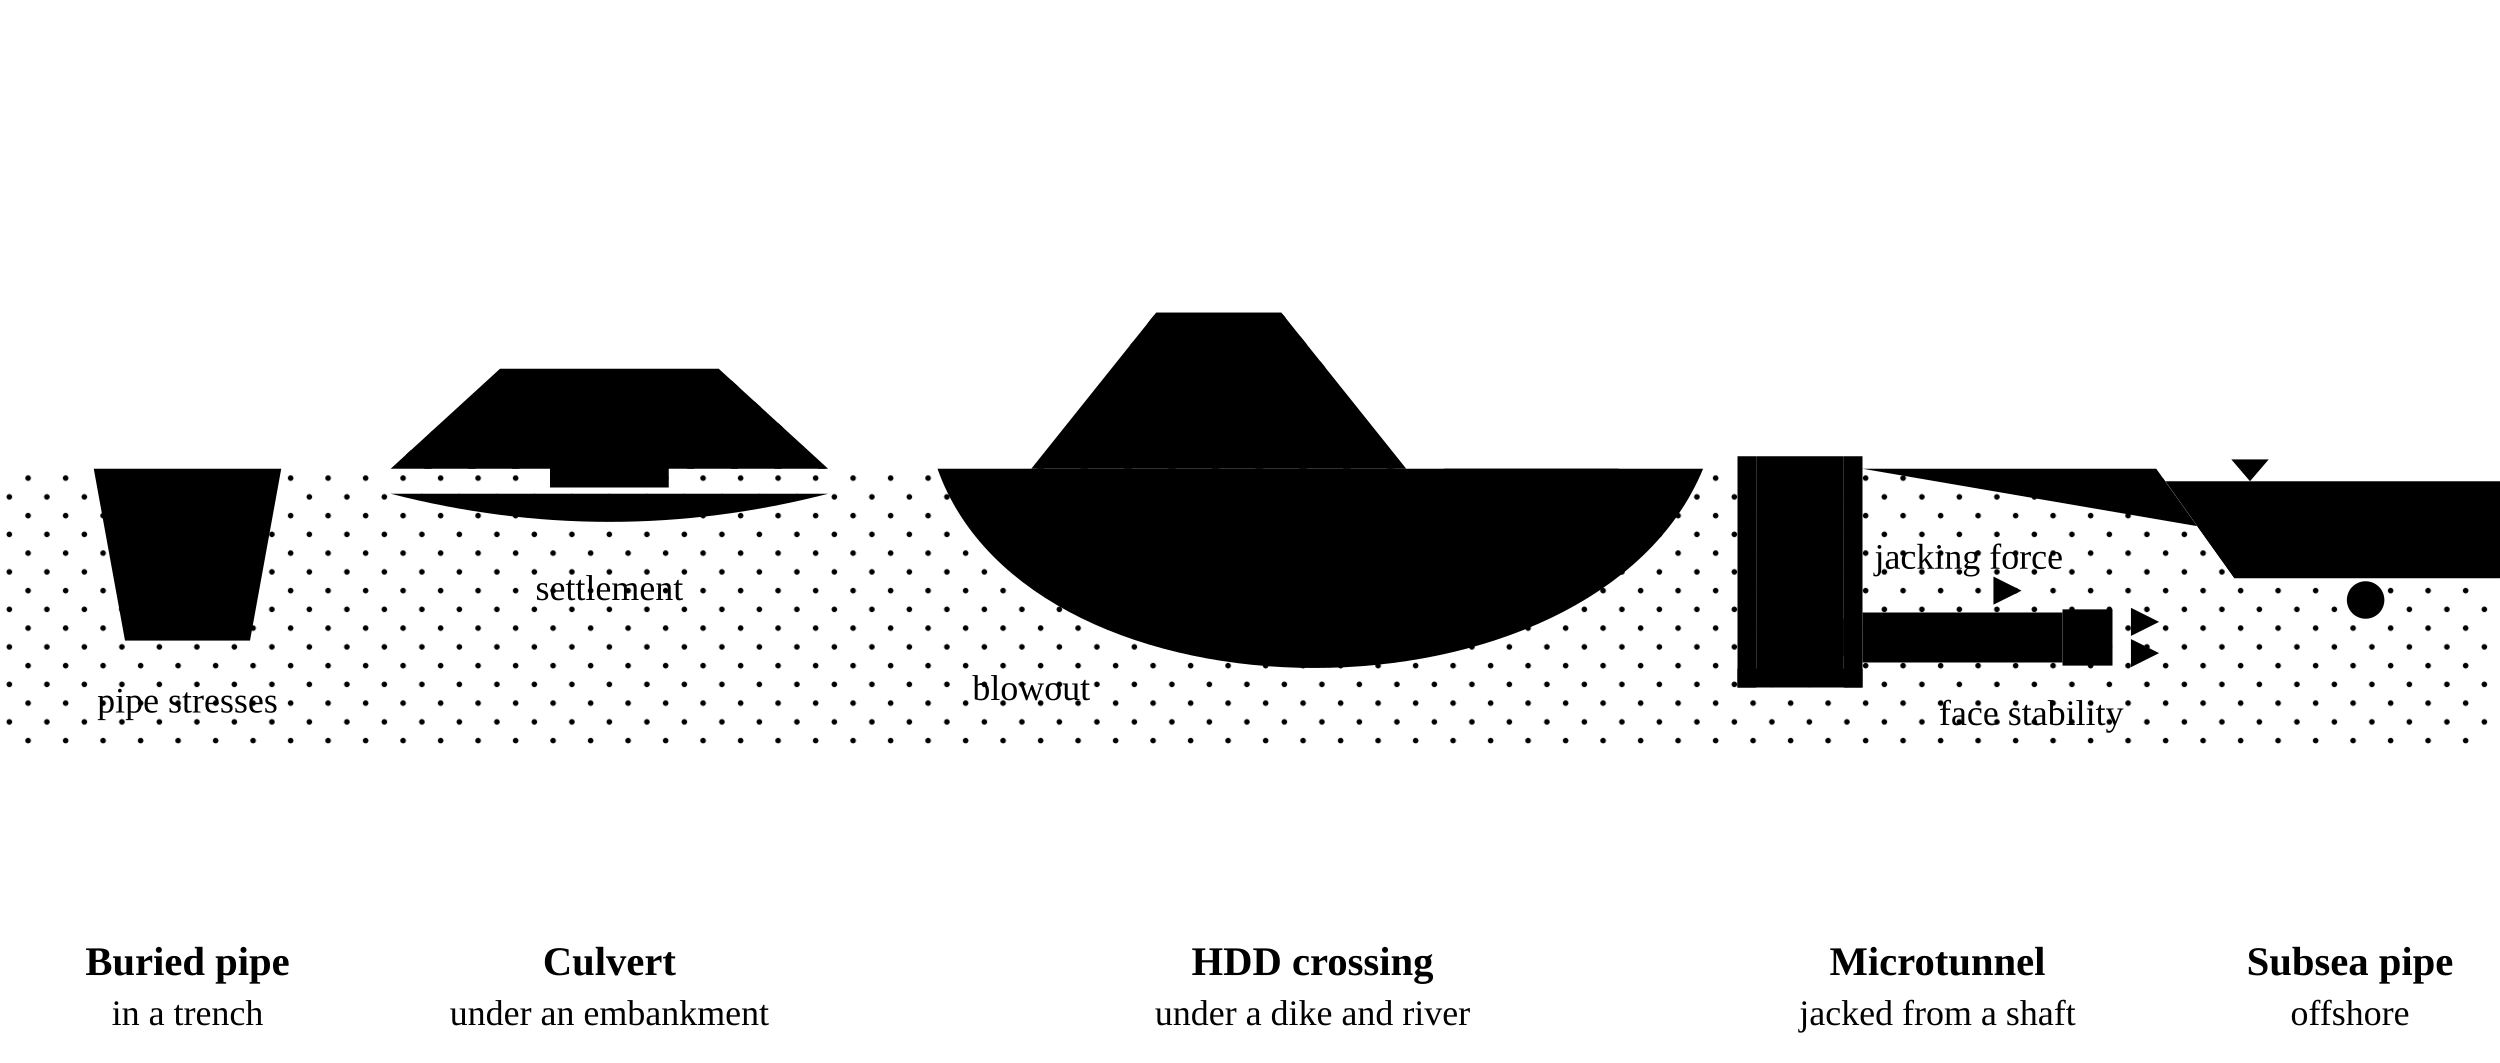
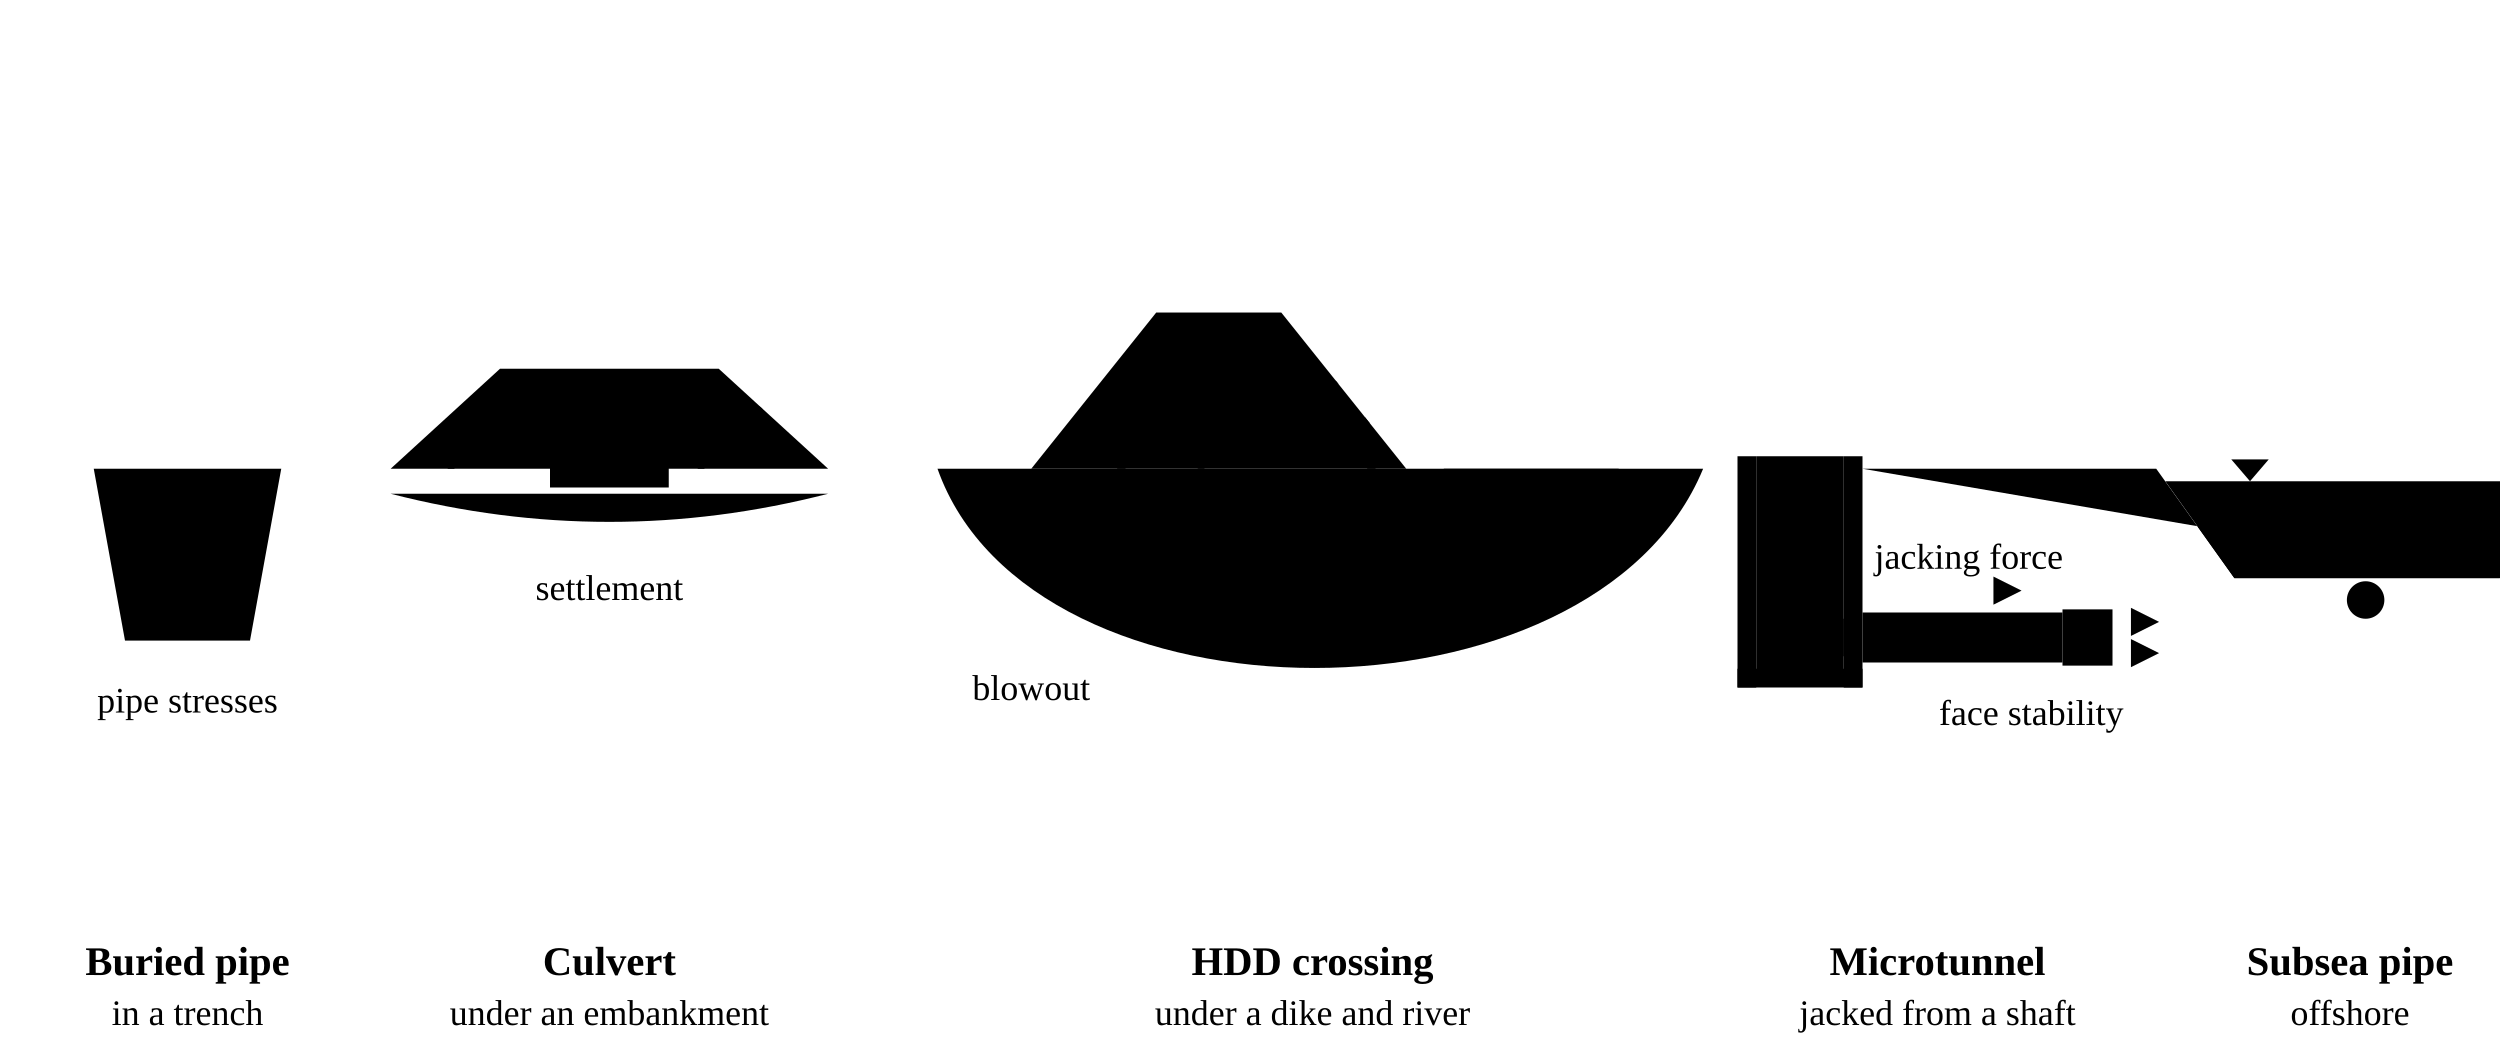
<svg xmlns="http://www.w3.org/2000/svg" class="h-auto w-full" viewBox="0 0 800 340" role="img" aria-label="Five buried structures in one ground cross-section, with what to check on each. Buried pipe in a trench: pipe stresses from the soil load. Culvert under an embankment: settlement. HDD crossing under a dike and a river: blowout of drilling fluid. Microtunnel jacked from a shaft: jacking force and face stability. Subsea pipe offshore: upheaval.">
  <defs>
-     <pattern id="pl-sand" width="12" height="12" patternUnits="userSpaceOnUse">
-       <circle cx="3" cy="3" r="0.9" class="fill-gray-8" />
-       <circle cx="9" cy="9" r="0.9" class="fill-gray-8" />
+     <pattern id="pl-607" viewBox="2.055 -51.39 49.68 49.68" width="70" height="70" patternUnits="userSpaceOnUse">
+       <path class="fill-none stroke-gray-8" stroke-width="1.2" stroke-linecap="round" d="M16.545-49.493h0M16.545-46.733h0M16.027-44.318h0M12.06-44.145h0M18.615-37.073h0M11.197-33.45h0M18.615-32.933h0M22.583-32.933h0M23.618-35.52h0M22.237-38.97h0M25.515-37.935h0M25.515-41.213h0M23.962-43.455h0M24.308-46.733h0M23.445-49.148h0M25.515-50.7h0M30.69-46.733h0M33.45-46.905h0M31.38-42.248h0M34.485-41.73h0M34.485-38.28h0M28.965-37.245h0M36.728-42.248h0M39.833-43.973h0M41.04-51.045h0M48.63-50.355h0M48.975-44.49h0M46.388-43.11h0M47.078-40.695h0M46.215-37.935h0M46.388-36.038h0M48.975-36.9h0M6.885-15.51h0M7.057-13.958h0M3.607-13.958h0M8.782-7.403h0M2.745-4.642h0M9.645-2.572h0M14.82-6.368h0M13.267-8.61h0M15.51-11.715h0M10.507-8.783h0M13.267-13.785h0M15.337-16.372h0M12.232-16.372h0M13.267-18.96h0M24.48-16.545h0M20.858-14.13h0M24.135-13.095h0M23.445-10.852h0M19.995-7.575h0M26.895-12.75h0M30.862-16.545h0M32.07-20.685h0M36.728-16.028h0M37.59-18.615h0M40.005-19.133h0M40.005-14.13h0M37.417-12.75h0M35.002-9.99h0M40.178-11.37h0M42.248-9.127h0M16.2-36.038h0M28.965-34.485h0M34.83-32.76h0M40.178-32.243h0M37.417-34.14h0M37.935-31.208h0M45.18-27.067h0M41.213-24.653h0M35.347-25.86h0M35.175-23.1h0M35.175-21.03h0M42.765-19.65h0M45.525-17.753h0M49.32-21.375h0M44.663-24.653h0M24.48-19.133h0M20.742-23.503h0M22.583-27.067h0M9.242-32.559h0M6.195-29.828h0M3.78-27.24h0M13.785-22.583h0M11.715-28.103h0M20.34-30.69h0M30.69-29.828h0M27.757-29.828h0M23.1-24.135h0M6.54-37.418h0M8.782-38.625h0M10.162-35.348h0M4.125-33.795h0M46.388-31.208h0M50.01-31.035h0M3.09-45.353h0M14.302-46.905h0M4.642-47.423h0M10.852-41.73h0M14.82-38.28h0M16.717-26.033h0M2.572-21.03h0M50.01-6.195h0M41.73-3.953h0M30-4.642h0M5.16-10.163h0M20.34-10.507h0M27.757-18.098h0M8.092-23.79h0M38.107-25.343h0M46.733-19.995h0M37.417-5.85h0M29.655-25.515h0M21.03-42.248h0M15.682-33.278h0M10.162-50.355h0M40.178-48.975h0M35.175-3.953h0M4.642-23.445h0M49.493-42.42h0M18.097-41.903h0M14.992-40.695h0M12.232-39.66h0M5.505-43.771h0M6.885-49.665h0M11.887-45.87h0M19.823-46.733h0M27.585-46.388h0M27.93-48.63h0M32.07-50.528h0M37.417-45.353h0M26.722-43.973h0M29.137-41.213h0M19.132-39.143h0M7.057-32.415h0M13.095-29.655h0M9.3-28.448h0M5.677-26.033h0M4.297-37.418h0M16.2-30.345h0M14.13-27.067h0M13.095-24.653h0M10.852-23.1h0M10.852-19.478h0M17.925-17.753h0M9.645-13.958h0M12.75-11.198h0M6.195-7.748h0M3.607-8.783h0M8.265-4.642h0M11.37-3.608h0M17.062-2.745h0M17.925-6.195h0M17.407-10.163h0M18.787-11.887h0M20.167-18.615h0M19.823-21.548h0M24.308-30.173h0M25.688-32.933h0M32.243-34.313h0M31.725-37.245h0M21.202-36.21h0M37.935-36.383h0M31.897-39.315h0M36.9-39.143h0M43.11-39.66h0M42.248-41.903h0M43.11-44.145h0M42.593-46.388h0M43.455-48.285h0M48.63-47.423h0M45.87-45.18h0M43.628-35.175h0M40.35-35.175h0M40.35-38.625h0M46.905-33.795h0M43.11-30.345h0M38.452-28.965h0M34.83-28.275h0M32.588-24.48h0M25.515-22.928h0M29.684-19.823h0M33.623-15.51h0M34.14-12.405h0M31.035-10.507h0M29.655-8.265h0M26.895-8.265h0M27.24-15.165h0M22.927-8.61h0M23.79-4.298h0M27.93-3.263h0M45.525-12.233h0M43.455-16.545h0M39.66-16.718h0M39.833-22.755h0M45.18-22.41h0M49.838-18.098h0M50.01-14.13h0M45.87-8.955h0M50.528-10.68h0M46.733-6.368h0M47.423-4.47h0M45.18-3.09h0M38.452-3.435h0M32.932-5.677h0M21.72-2.4h0M3.435-31.38h0M11.197-48.113h0M50.528-27.758h0M51.217-23.1h0M4.125-16.372h0M49.665-33.278h0M48.63-8.955h0M2.4-11.715h0M3.952-2.4h0M51.103-35.434h0M2.917-40.005h0M14.475-42.765h0M22.237-44.663h0M20.513-48.975h0M29.827-44.49h0M33.967-44.49h0M34.658-35.865h0M39.833-46.905h0M46.215-47.078h0M45.353-50.183h0M50.01-39.143h0M7.575-19.133h0M5.505-12.405h0M4.297-6.195h0M14.302-3.435h0M16.545-8.093h0M16.545-20.34h0M21.72-16.372h0M27.24-10.163h0M25.688-5.505h0M30.862-13.613h0M38.107-10.335h0M36.21-7.92h0M40.005-6.54h0M19.478-34.658h0M26.378-35.52h0M31.38-32.07h0M37.935-21.893h0M48.285-15.855h0M34.658-18.615h0M27.585-20.858h0M13.785-31.898h0M9.817-26.205h0M47.595-29.138h0M7.057-40.695h0M7.92-47.94h0M4.47-49.838h0M47.94-25.86h0M32.415-8.093h0M19.823-3.263h0M17.235-22.755h0M30.69-27.758h0M47.768-23.618h0M38.798-41.213h0M28.275-39.315h0M11.025-37.763h0M36.21-48.458h0M42.765-37.245h0M48.63-12.06h0M5.677-3.435h0M3.952-42.42h0M13.785-49.665h0M31.38-48.458h0M3.952-29.483h0M7.23-34.313h0M4.297-18.96h0M10.536-15.597h0M8.955-10.335h0M11.37-6.195h0M17.235-14.82h0M25.515-28.103h0M19.995-28.103h0M27.757-31.898h0M44.318-32.933h0M42.593-12.233h0M42.593-22.238h0M40.522-27.067h0M49.838-2.918h0M43.973-6.195h0M32.76-2.4h0M18.96-50.873h0M21.548-5.29h0M26.032-25.86h0M29.31-23.273h0M42.765-28.448h0M7.057-21.893h0M9.127-45.18h0M33.967-30.431h0M13.267-36.038h0M18.787-44.318h0M6.712-45.698h0M6.54-28.103h0M17.235-28.448h0M22.583-21.03h0M45.698-14.475h0M16.89-4.642h0M36.382-50.7h0M51.217-8.093h0M50.7-48.803h0M51.39-16.718h0M50.7-43.973h0M51.045-25.17h0M29.482-50.355h0M16.545-49.493h0M23.962-43.455h0M48.975-36.9h0M31.523-18.328h0M23.445-10.852h0M40.005-14.13h0M10.68-30.115h0M8.667-42.19h0M17.005-38.597h0M25.688-32.933h0M36.9-39.143h0M43.455-48.285h0M33.248-26.809h0M51.217-23.1h0M9.386-17.465h0M11.37-6.195h0M32.76-2.4h0M42.765-28.448h0M19.305-25.803h0M51.217-8.093h0" />
    </pattern>
-     <pattern id="pl-clay" width="20" height="8" patternUnits="userSpaceOnUse">
-       <path d="M0 2H8M10 6H18" class="stroke-gray-8" stroke-width="0.75" />
+     <pattern id="pl-620" viewBox="0 -53.584 53.584 53.584" width="100" height="100" patternUnits="userSpaceOnUse">
+       <path class="fill-none stroke-gray-8" stroke-width="0.5" d="M3.776-52.32H0M6.357-52.32h6.369M15.273-52.32h6.37M24.19-52.32h6.369M33.106-52.32h6.37M42.023-52.32h6.37M53.584-52.32h-2.645M8.108-49.186H1.739M17.024-49.186h-6.369M25.941-49.186h-6.369M34.858-49.186h-6.369M43.774-49.186h-6.369M46.322-49.186h6.369M0-46.216h2.024M10.975-46.216H4.606M13.521-46.216h6.37M22.438-46.216h6.37M31.355-46.216h6.369M40.271-46.216h6.37M49.188-46.216h4.396M7.312-43.411H.943M16.229-43.411h-6.37M25.146-43.411h-6.37M34.062-43.411h-6.37M42.979-43.411h-6.37M45.526-43.411h6.37M1.706-40.44H0M4.287-40.44h6.368M19.572-40.44h-6.369M22.12-40.44h6.369M31.036-40.44h6.369M39.953-40.44h6.369M48.87-40.44h4.714M5.242-37.437H0M14.159-37.437H7.79M23.075-37.437h-6.369M25.623-37.437h6.369M34.539-37.437h6.369M43.456-37.437h6.369M53.584-37.437h-1.211M2.184-34.27H0M11.134-34.27H4.765M13.681-34.27h6.369M28.967-34.27h-6.369M37.883-34.27h-6.368M46.8-34.27h-6.369M53.584-34.27h-4.236M6.675-31.356H.306M15.592-31.356H9.223M24.509-31.356H18.14M27.056-31.356h6.369M35.973-31.356h6.369M44.889-31.356h6.369M3.458-28.387H0M6.038-28.387h6.369M21.324-28.387h-6.369M30.24-28.387h-6.369M32.788-28.387h6.369M41.705-28.387h6.368M50.621-28.387h2.963M7.949-25.535H1.58M16.865-25.535h-6.369M25.782-25.535h-6.369M28.33-25.535h6.368M43.615-25.535h-6.369M46.163-25.535h6.369M2.98-22.446H0M11.93-22.446H5.561M14.477-22.446h6.369M23.394-22.446h6.369M32.311-22.446h6.369M41.227-22.446h6.369M50.144-22.446h3.44M6.834-19.312H.465M15.751-19.312H9.382M24.668-19.312h-6.369M27.215-19.312h6.369M42.501-19.312h-6.369M45.049-19.312h6.368M0-16.342h2.184M4.765-16.342h6.369M20.05-16.342h-6.369M22.598-16.342h6.369M31.515-16.342h6.368M40.431-16.342H46.8M49.348-16.342h4.236M6.038-13.371H0M14.955-13.371H8.586M23.871-13.371h-6.369M26.419-13.371h6.369M35.336-13.371h6.369M44.252-13.371h6.369M53.584-13.371h-.415M0-10.575h3.14M12.089-10.575H5.72M14.637-10.575h6.369M23.553-10.575h6.369M32.47-10.575h6.369M47.755-10.575h-6.369M50.303-10.575h3.281M8.268-7.44h-6.37M17.184-7.44h-6.37M26.101-7.44h-6.369M35.018-7.44h-6.37M37.564-7.44h6.37M46.481-7.44h6.37M4.732-4.471H0M7.312-4.471h6.369M16.229-4.471h6.369M25.146-4.471h6.369M34.062-4.471h6.369M42.979-4.471h6.369M51.896-4.471h1.688M8.586-1.501H2.217M17.502-1.501h-6.368M26.419-1.501H20.05M35.336-1.501h-6.369M44.252-1.501h-6.369M53.169-1.501H46.8" />
    </pattern>
-     <pattern id="pl-fill" width="14" height="14" patternUnits="userSpaceOnUse">
-       <g class="fill-none stroke-gray-8" stroke-width="0.75">
-         <circle cx="4" cy="4" r="1.6" />
-         <circle cx="11" cy="11" r="1.6" />
-       </g>
+     <pattern id="pl-601" viewBox="1.888 -55.518 54.125 54.125" width="80" height="80" patternUnits="userSpaceOnUse">
+       <path class="fill-none stroke-gray-8" stroke-width="1.2" stroke-linecap="round" d="M27.105 -29.17h0M2.72 -43.255h0M5.25 -41.825h0M7.945 -43.585h0M7.945 -40.505h0M11.3 -42.595h0M14.27 -43.64h0M11.355 -39.075h0M14.733 -37.067h0M14.567 -40.233h0M17.13 -42.375h0M20.212 -44.4h0M6.075 -38.415h0M3.05 -38.91h0M4.535 -35.94h0M7.67 -35.28h0M10.915 -35.39h0M18.12 -37.535h0M16.733 -34.567h0M13.995 -33.245h0M19.66 -34.455h0M21.53 -37.315h0M20.485 -41.66h0M11.275 -46.088h0M24.83 -43.2h0M23.455 -40.45h0M24.5 -37.315h0M22.96 -34.345h0M26.865 -40.065h0M28.845 -42.65h0M28.02 -37.37h0M26.205 -34.18h0M30.55 -39.13h0M2.94 -33.135h0M6.13 -32.64h0M9.375 -32.42h0M32.42 -42.045h0M32.15 -36.9h0M34.9 -38.4h0M33.41 -33.685h0M36.765 -34.62h0M38.195 -37.975h0M38.085 -42.485h0M41.165 -39.625h0M43.145 -42.65h0M45.235 -39.515h0M42.43 -36.215h0M40.065 -33.465h0M46.72 -42.375h0M50.65 -46.4h0M53.9 -49.15h0M54.4 -45.15h0M51.525 -50.65h0M48.4 -48.15h0M44.9 -49.775h0M47.588 -51.025h0M54.338 -53.588h0M49.025 -54.275h0M45.213 -53.838h0M45.088 -45.588h0M42.213 -51.9h0M39.15 -53.4h0M36.233 -54.67h0M38.838 -50.463h0M37.15 -47.713h0M34.963 -44.338h0M33.775 -48.15h0M33.463 -51.775h0M29.65 -49.275h0M31.275 -45.4h0M31.4 -54.4h0M30.15 -51.4h0M27.9 -54.15h0M24.587 -54.713h0M26.212 -48.65h0M24.337 -46.213h0M22.837 -48.525h0M24.712 -51.713h0M20.837 -51.713h0M7.9 -46.463h0M4.9 -45.463h0M2.4 -47.525h0M10.212 -48.9h0M12.712 -51.025h0M11.15 -54.713h0M9.65 -52.15h0M7.567 -55.067h0M5.713 -50.025h0M6.4 -52.4h0M3.4 -54.9h0M2.4 -51.275h0M19.962 -49.525h0M19.837 -47.213h0M15.837 -45.838h0M16.525 -49.9h0M18.212 -53.9h0M15.9 -52.4h0M14.4 -54.9h0M41.525 -48.525h0M39.9 -45.15h0M49.58 -40.34h0M50.15 -43.9h0M53.9 -26.65h0M54.9 -23.9h0M54.65 -30.15h0M48.81 -36.985h0M52.65 -38.65h0M52.4 -32.9h0M51.9 -5.15h0M49.745 -33.74h0M54.4 -35.15h0M49.25 -27.69h0M47.847 -31.32h0M44.052 -32.145h0M41.825 -29.175h0M45.29 -28.597h0M35.06 -30.495h0M32.007 -30.743h0M28.542 -31.073h0M24.747 -31.237h0M21.86 -31.815h0M17.817 -31.733h0M13.527 -30.577h0M4.452 -30.33h0M7.422 -29.093h0M6.35 -26.452h0M3.462 -27.608h0M4.37 -24.638h0M8 -23.317h0M9.732 -26.288h0M11.3 -23.647h0M12.867 -27.112h0M14.187 -24.308h0M16.415 -25.298h0M15.507 -28.02h0M18.56 -27.525h0M21.53 -26.37h0M23.097 -28.597h0M19.962 -24.142h0M17.487 -22.823h0M14.765 -21.585h0M12.207 -21.42h0M9.072 -20.925h0M6.432 -20.347h0M3.545 -18.945h0M2.802 -15.645h0M5.525 -17.048h0M8.577 -17.955h0M8.33 -15.315h0M5.855 -13.665h0M3.05 -11.932h0M5.855 -10.86h0M9.155 -12.427h0M11.3 -14.242h0M12.537 -11.355h0M15.095 -12.922h0M17.075 -11.107h0M19.302 -13.335h0M16.415 -15.397h0M13.692 -15.975h0M13.527 -18.945h0M16.497 -18.532h0M18.972 -19.935h0M19.467 -16.388h0M22.685 -16.718h0M22.107 -14.077h0M23.015 -11.437h0M25.242 -12.592h0M28.295 -13.17h0M27.47 -10.2h0M25.572 -15.397h0M26.232 -18.038h0M28.625 -21.09h0M24.665 -20.43h0M22.602 -22.08h0M23.427 -24.555h0M26.397 -22.987h0M28.46 -24.968h0M25.902 -26.618h0M30.605 -27.772h0M33.575 -28.02h0M34.977 -24.472h0M32.915 -22.327h0M34.152 -19.522h0M36.627 -20.677h0M38.69 -23.647h0M37.535 -27.442h0M41.165 -26.452h0M45.372 -25.628h0M42.072 -22.905h0M40.175 -20.347h0M43.722 -19.77h0M47.187 -19.11h0M49.992 -21.173h0M54.117 -20.677h0M51.807 -23.812h0M48.672 -24.472h0M49.085 -16.14h0M51.233 -18.9h0M51.642 -13.252h0M53.787 -10.2h0M49.167 -11.685h0M46.032 -14.242h0M44.795 -16.882h0M41.247 -16.635h0M42.732 -13.747h0M43.475 -10.942h0M40.175 -11.437h0M38.442 -13.995h0M35.637 -15.81h0M36.71 -12.097h0M32.997 -13.912h0M29.15 -16.65h0M31.347 -10.777h0M34.482 -10.035h0M54.447 -5.91h0M54.447 -2.445h0M50.817 -8.22h0M47.682 -6.075h0M49.332 -3.27h0M46.197 -9.375h0M42.815 -7.477h0M44.217 -4.59h0M46.567 -3.067h0M41.9 -2.4h0M39.233 -2.733h0M39.9 -4.733h0M36.9 -4.4h0M31.15 -19.4h0M32.9 -16.9h0M33.41 -3.105h0M34.977 -6.487h0M38.277 -9.045h0M32.172 -7.807h0M28.625 -7.642h0M26.067 -6.075h0M27.8 -2.857h0M24.417 -8.55h0M22.19 -7.065h0M23.84 -4.177h0M21.9 -2.733h0M18.807 -8.137h0M20.21 -5.167h0M18.725 -2.692h0M16.745 -5.827h0M15.177 -8.962h0M11.795 -8.88h0M8.66 -9.622h0M2.72 -8.467h0M7.175 -6.322h0M10.31 -6.24h0M9.65 -2.94h0M14.27 -2.857h0M6.432 -3.765h0M3.132 -5.167h0M3.71 -2.692h0" />
+       <path class="fill-none stroke-gray-8" stroke-width="0.5" d="M22.15-54.65c1.312,0,1.562,1.562,0.188,1.625    S21.087-54.588,22.15-54.65zM35.65-52.838c1.312-0.062,1.375,1.625,0.125,1.625    S34.525-52.713,35.65-52.838zM43.713-47.963c1.312-0.062,1.625,1.562,0.312,1.625    S42.713-47.9,43.713-47.963zM28.275-46.025c1-0.062,1.438,1.375,0.188,1.5    S27.087-45.9,28.275-46.025zM35.963-41.963c0.812-0.062,1.562,1.438,0.125,1.562    S34.838-41.838,35.963-41.963zM14.025-49.275c1.188,0.062,1.25,1.5,0.125,1.562    S12.837-49.213,14.025-49.275zM4.588-48.213c1,0.062,1.5,1.188,0.188,1.438    S3.275-48.088,4.588-48.213zM18.837-40.713c1.062-0.062,1.312,1.5,0.062,1.562    S17.962-40.65,18.837-40.713zM9.025-39.775c1.25,0,1.625,1.375,0.125,1.562    S7.65-39.713,9.025-39.775zM30.025-35.088c0,1.312-1.812,1.25-1.938,0.062    S29.9-36.338,30.025-35.088zM38.088-31.587c1.188,0,1.312,1.5,0.125,1.625    S36.713-31.525,38.088-31.587zM47.275-35.4c0,1.25-1.75,1.375-1.875,0.125    S47.15-36.713,47.275-35.4zM52.9-42.65c1.125-0.062,1.625,1.5,0.188,1.5    S51.838-42.525,52.9-42.65zM51.213-52.963c-1.116,0.154-1.188-1.375-0.312-1.5    S53.025-53.213,51.213-52.963zM51.9-30.15c1.188-0.062,1.312,1.438,0.188,1.5    S50.65-29.9,51.9-30.15zM46.9-22.4c0,1.125-1.938,1.125-1.938,0.062S46.838-23.775,46.9-22.4    zM38.525-18.4c1.312-0.062,1.25,1.438,0.188,1.5    S37.15-18.275,38.525-18.4zM54.775-15.525c0,1.312-1.875,1.188-1.938,0.125    S54.588-16.775,54.775-15.525zM31.025-25.837c1.188,0,1.563,1.5,0.188,1.625    C29.837-24.087,29.962-25.775,31.025-25.837zM21.087-30.15c0,1.312-1.812,1.375-1.812,0.062    S21.025-31.587,21.087-30.15zM30.712-15.212c0.875,0,1.625,1.812,0.062,1.75    C29.212-13.525,29.275-15.275,30.712-15.212zM21.65-21.025c1.062,0.062,1.375,1.688,0.062,1.75    S20.587-20.962,21.65-21.025zM12.025-17.587c0,1.125-1.875,1.625-1.938,0.125    S11.9-18.9,12.025-17.587zM11.525-29.212c0.062,1.688-1.75,1.625-1.812,0.312    S11.275-30.212,11.525-29.212zM3.963-23.275c1.125,0,1.375,2,0.062,2S2.338-23.087,3.963-23.275zM6.025-8.087C6.088-6.963,3.9-6.65,3.838-7.963    S5.9-9.587,6.025-8.087zM14.212-6.025c1.125,0,1.5,1.688,0.125,1.812    S12.587-5.9,14.212-6.025zM21.337-11.275c1.188-0.062,1.25,1.562,0.125,1.625    S19.66-11.113,21.337-11.275zM31.712-5.338c0,1.188-1.875,1.312-1.875,0.125    S31.65-6.525,31.712-5.338zM40.525-7.588c0,1.25-1.75,1.25-1.875,0.125    S40.338-9.025,40.525-7.588zM49.15-10.337c1.188-0.062,1.438,1.625,0.25,1.75    S47.713-10.212,49.15-10.337z" />
    </pattern>
    <marker id="pl-check" viewBox="0 0 10 10" refX="9" refY="5" markerWidth="6" markerHeight="6" orient="auto-start-reverse">
      <path d="M0 0L10 5L0 10z" class="fill-doc-accent" />
    </marker>
  </defs>
  <path d="M466.5 160L472 172H508L513.5 160z" class="fill-gray-3" />
  <path d="M692.9 154L715 185H800V154z" class="fill-gray-3" />
-   <path d="M0 150H462L472 172H508L518 150H690L715 185H800V238H0z" fill="url(#pl-sand)" />
-   <rect x="0" y="238" width="800" height="50" fill="url(#pl-clay)" />
-   <path d="M125 150L160 118H230L265 150z" fill="url(#pl-fill)" />
-   <path d="M330 150L370 100H410L450 150z" fill="url(#pl-fill)" />
+   <path d="M0 150H462L472 172H508L518 150H690L715 185H800V238H0z" fill="url(#pl-607)" />
+   <rect x="0" y="238" width="800" height="50" fill="url(#pl-620)" />
+   <path d="M125 150L160 118H230L265 150z" fill="url(#pl-601)" />
+   <path d="M330 150L370 100H410L450 150z" fill="url(#pl-601)" />
  <g class="fill-none stroke-doc-line">
    <path d="M0 238H800" class="stroke-gray-7" stroke-width="0.75" />
    <path d="M30 150L40 205H80L90 150" stroke-width="1" stroke-dasharray="4 3" />
    <path d="M466.5 160H513.5M692.9 154H800M714 147H726L720 154zM716 158H724M718 161H722" stroke-width="1.25" />
    <path d="M0 150H125L160 118H230L265 150H330L370 100H410L450 150H462L472 172H508L518 150H556M596 150H690L715 185H800" stroke-width="1.5" />
  </g>
  <g class="stroke-doc-text" stroke-width="1.25">
    <circle cx="60" cy="192" r="10" class="fill-doc-surface" stroke-width="1.5" />
    <rect x="176" y="126" width="38" height="30" class="fill-gray-5" />
    <rect x="181" y="131" width="28" height="20" class="fill-doc-surface" stroke-width="0.75" />
    <path d="M300 150C330 235 510 235 545 150" class="fill-none" stroke-width="2.5" />
    <rect x="562" y="146" width="28" height="70" class="fill-doc-surface" stroke-width="0" />
    <g class="fill-gray-5">
      <rect x="556" y="146" width="6" height="74" />
      <rect x="590" y="146" width="6" height="74" />
      <rect x="556" y="214" width="40" height="6" />
      <rect x="576" y="198" width="14" height="12" />
    </g>
    <rect x="596" y="196" width="64" height="16" class="fill-doc-surface" />
    <path d="M612 196V212M628 196V212M644 196V212" class="fill-none" stroke-width="0.75" />
    <rect x="660" y="195" width="16" height="18" class="fill-gray-5" />
    <circle cx="757" cy="192" r="6" class="fill-doc-surface" stroke-width="1.5" />
  </g>
  <g class="fill-none stroke-doc-accent" stroke-width="1.5">
    <ellipse cx="60" cy="192" rx="15" ry="9" stroke-dasharray="4 2" />
    <path d="M125 158Q195 176 265 158" stroke-dasharray="5 3" />
    <path d="M359 198L341 150M359 198L363 150" stroke-dasharray="4 2" />
    <g marker-end="url(#pl-check)">
      <path d="M600 189H646" />
      <path d="M678 199H690" />
      <path d="M678 209H690" />
      <path d="M757 184V172" />
    </g>
  </g>
  <g class="fill-doc-accent-text" font-size="11.5" text-anchor="middle">
    <text x="60" y="228">pipe stresses</text>
    <text x="195" y="192">settlement</text>
    <text x="330" y="224">blowout</text>
    <text x="630" y="182">jacking force</text>
    <text x="650" y="232">face stability</text>
    <text x="764" y="166">upheaval</text>
  </g>
  <g text-anchor="middle">
    <g class="fill-doc-text" font-size="13" font-weight="600">
      <text x="60" y="312">Buried pipe</text>
      <text x="195" y="312">Culvert</text>
      <text x="420" y="312">HDD crossing</text>
      <text x="620" y="312">Microtunnel</text>
      <text x="752" y="312">Subsea pipe</text>
    </g>
    <g class="fill-doc-muted" font-size="11.5">
      <text x="60" y="328">in a trench</text>
      <text x="195" y="328">under an embankment</text>
      <text x="420" y="328">under a dike and river</text>
      <text x="620" y="328">jacked from a shaft</text>
      <text x="752" y="328">offshore</text>
    </g>
  </g>
</svg>
